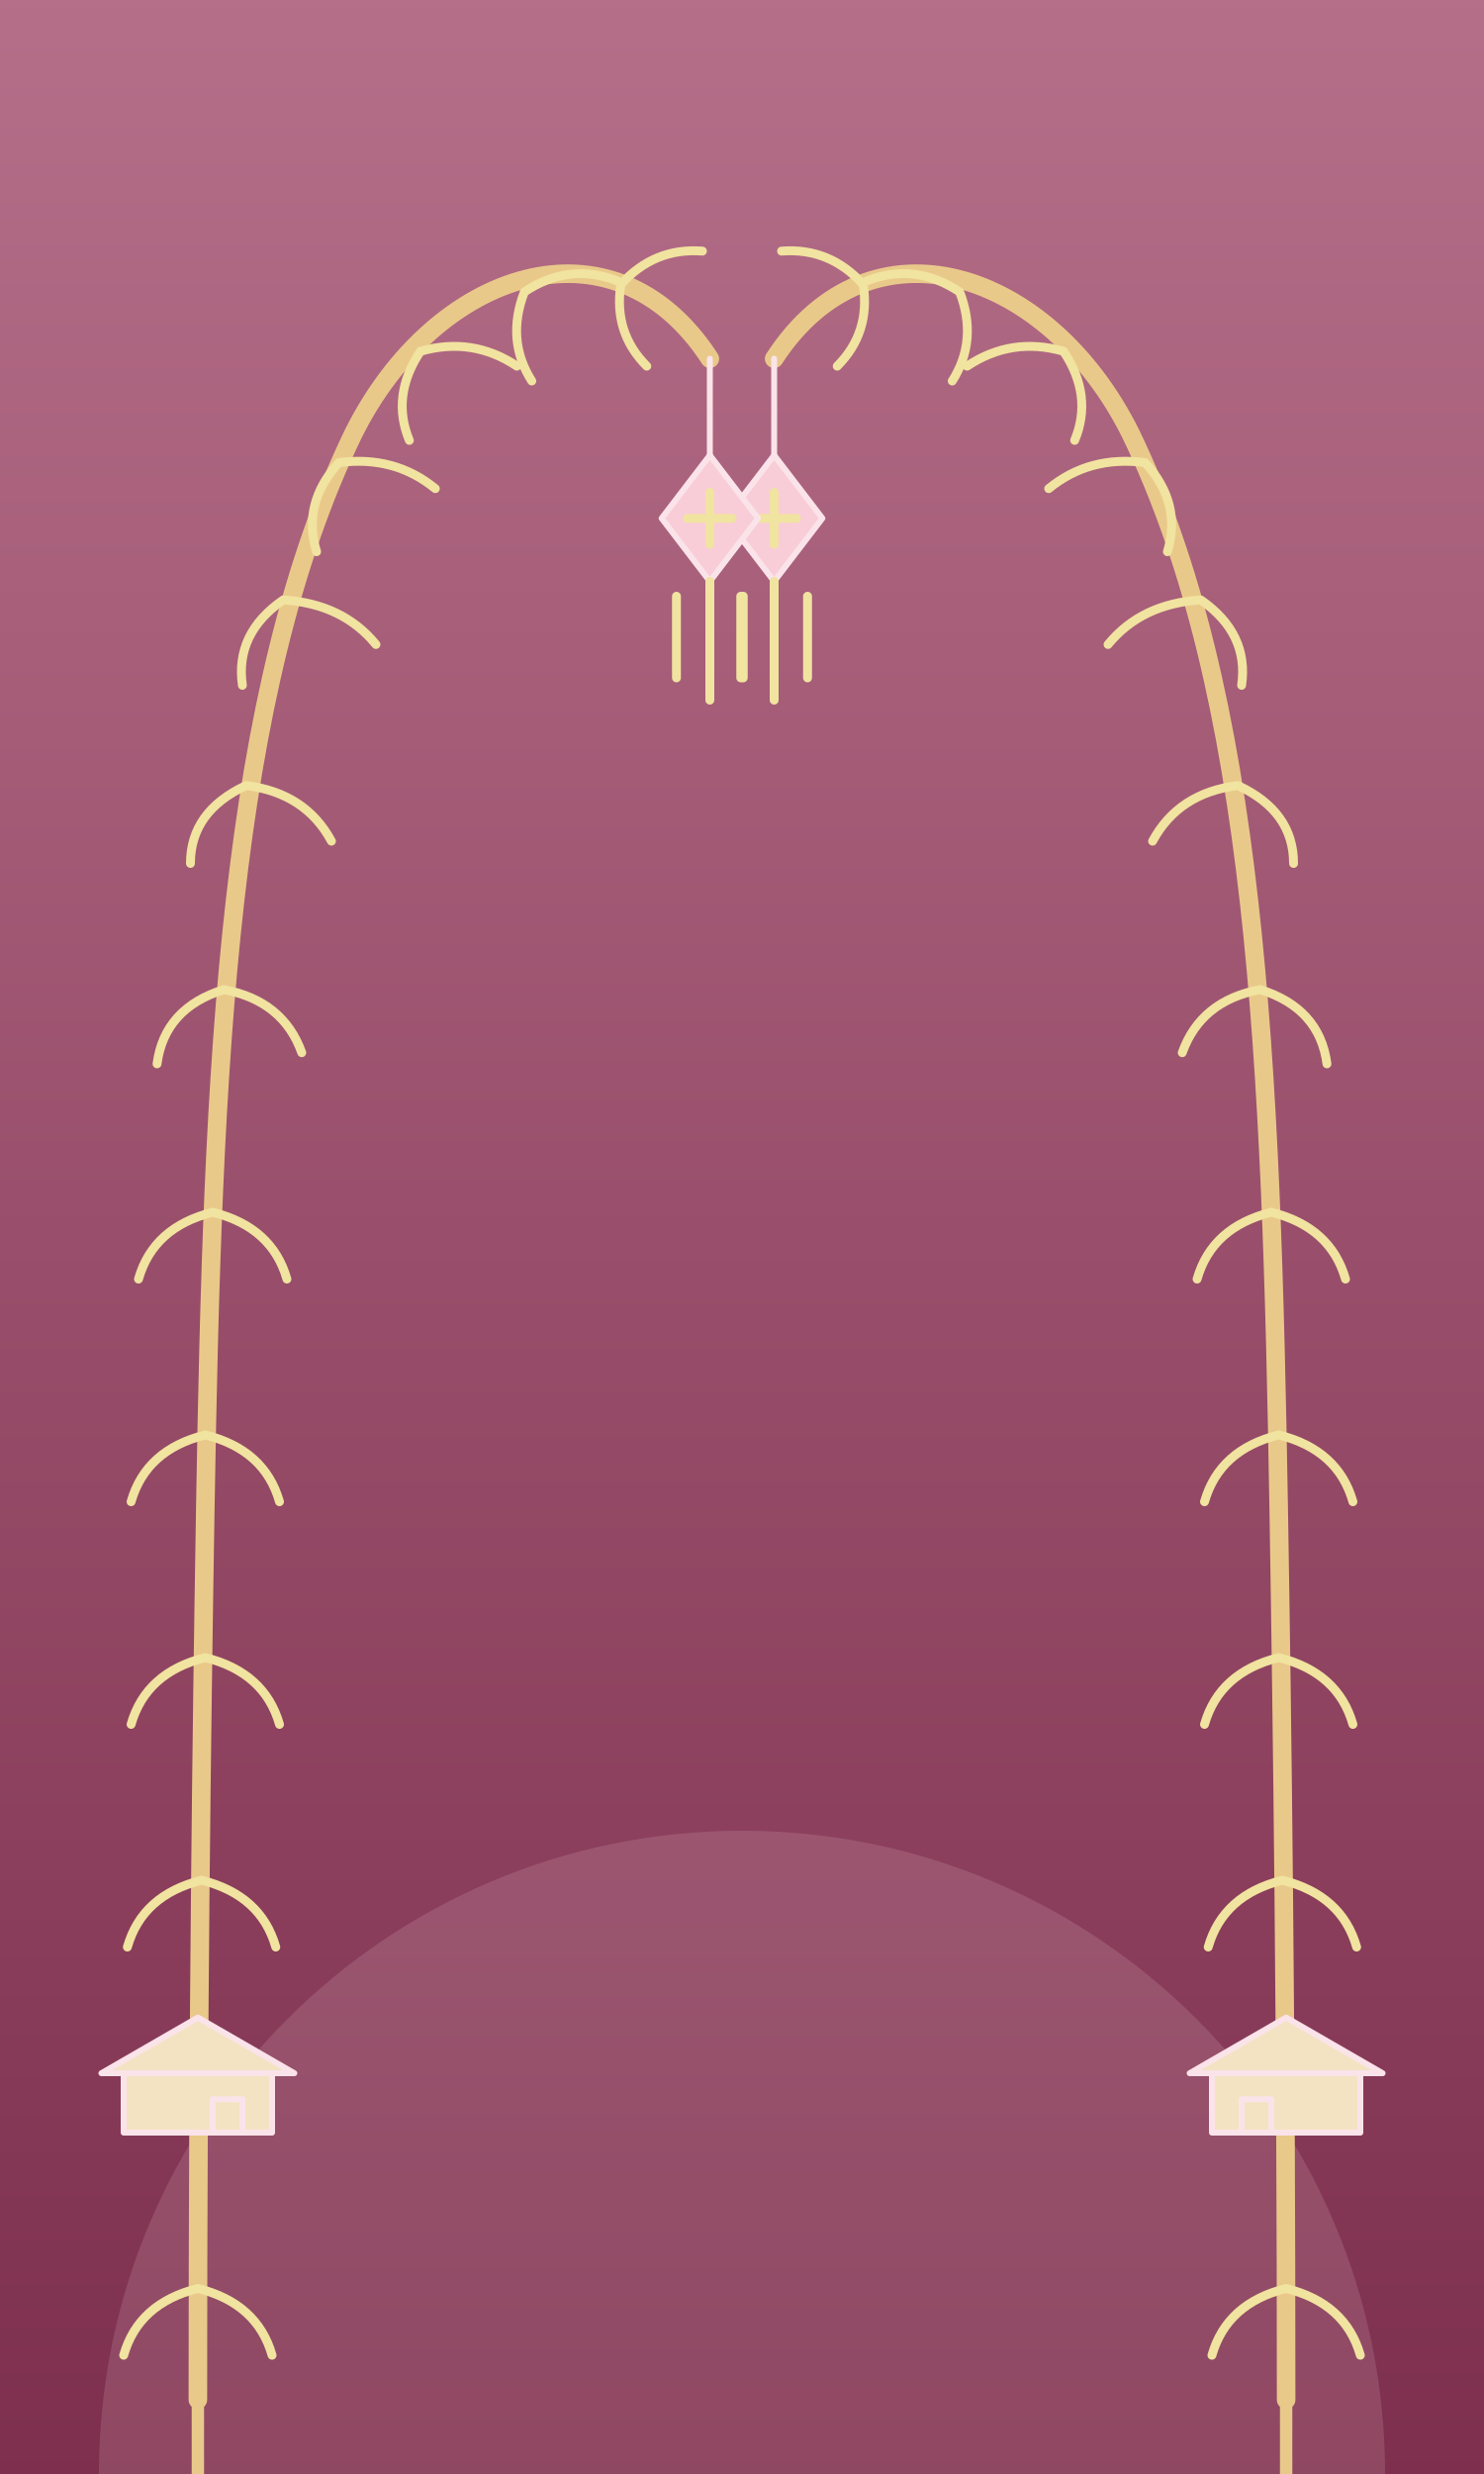
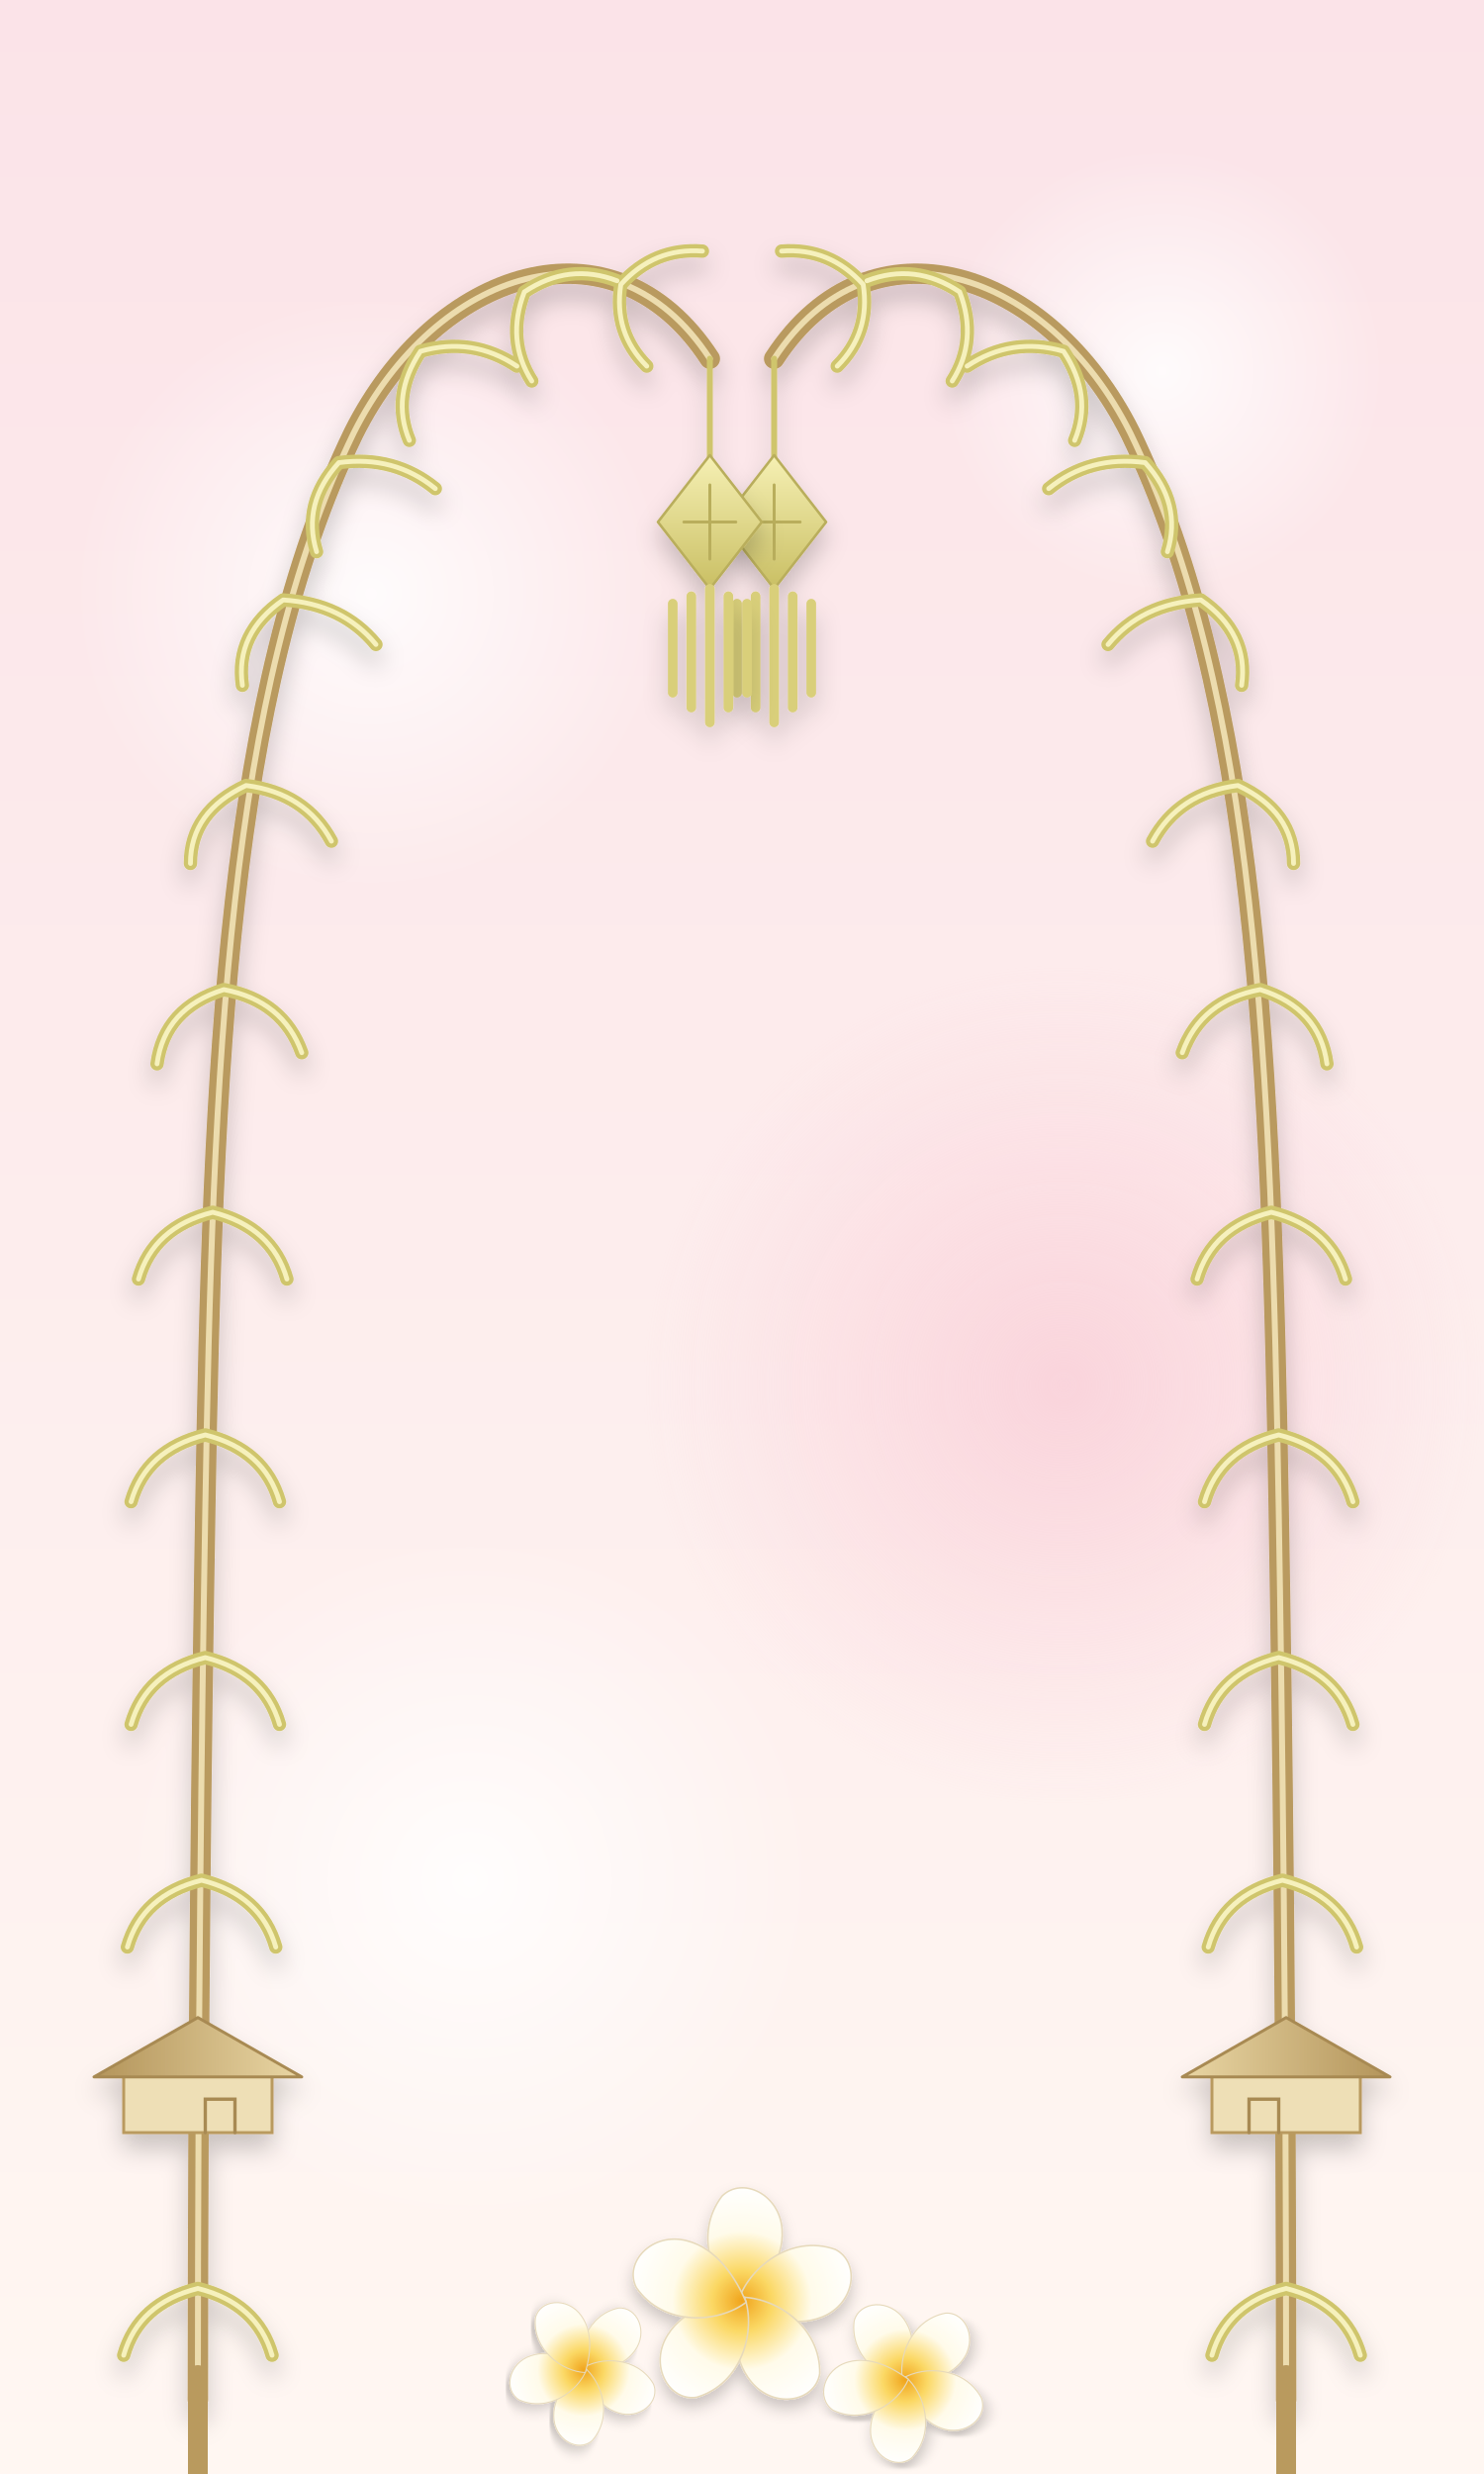
<svg xmlns="http://www.w3.org/2000/svg" viewBox="0 0 600 1000" preserveAspectRatio="xMidYMid slice">
-   <style>.l{fill:none;stroke:#fbe3ea;stroke-width:1.6;stroke-linecap:round;stroke-linejoin:round}.d{fill:#fbe3ea}.c{fill:#f8cdd7;stroke:#fbe3ea;stroke-width:1.6;stroke-linejoin:round}.s{fill:#f3e3c2;stroke:#fbe3ea;stroke-width:1.6;stroke-linejoin:round}.b{fill:none;stroke:#e9c98a;stroke-width:5;stroke-linecap:round}.j{fill:none;stroke:#f1e3a0;stroke-width:2.4;stroke-linecap:round}.w{fill:#e9c98a;stroke:#7a2f1f;stroke-width:1.8;stroke-linejoin:round}.wl{fill:none;stroke:#7a2f1f;stroke-width:1.8;stroke-linecap:round}</style>
  <defs>
-     <linearGradient id="g" x2="0" y2="1">
-       <stop offset="0" stop-color="#b56f89" />
-       <stop offset="1" stop-color="#7d2f4d" />
+     <radialGradient id="ub-petal" gradientUnits="userSpaceOnUse" cx="0" cy="0" r="52">
+       <stop offset="0" stop-color="#f0a41c" />
+       <stop offset=".26" stop-color="#fbd864" />
+       <stop offset=".6" stop-color="#fffbea" />
+       <stop offset="1" stop-color="#ffffff" />
+     </radialGradient>
+     <path id="ub-jepun-petal" d="M0 2C-13-7-22-30-9-47C0-56 17-48 18-32C19-18 9-6 0 2Z" fill="url(#ub-petal)" stroke="#e6d9bb" stroke-width=".7" />
+     <g id="ub-jepun">
+       <use href="#ub-jepun-petal" />
+       <use href="#ub-jepun-petal" transform="rotate(72)" />
+       <use href="#ub-jepun-petal" transform="rotate(144)" />
+       <use href="#ub-jepun-petal" transform="rotate(216)" />
+       <use href="#ub-jepun-petal" transform="rotate(288)" />
+     </g>
+     <linearGradient id="ub-stone" x1="1" y1="0" x2="0" y2="0">
+       <stop offset="0" stop-color="#f4ebd9" />
+       <stop offset=".55" stop-color="#e2d3b8" />
+       <stop offset="1" stop-color="#c7b392" />
    </linearGradient>
-     <g id="k">
-       <path class="b" d="M172 620C172 520 171 440 170 380C168 260 164 160 130 90C108 46 60 30 34 70" />
-       <path class="j" d="M172 590q-16 4-20 18M172 590q16 4 20 18M171 480q-16 4-20 18M171 480q16 4 20 18M170 420q-16 4-20 18M170 420q16 4 20 18M170 360q-16 4-20 18M170 360q16 4 20 18M168 300q-16 4-20 18M168 300q16 4 20 18M165 240q-16 3-21 17M165 240q16 5 18 20M159 185q-16 2-23 15M159 185q15 7 15 21M149 135q-16 1-25 12M149 135q13 9 11 23M134 98q-15-2-26 7M134 98q10 11 6 24M112 68q-14-4-26 4M112 68q8 12 3 24M84 52q-12-8-25-3M84 52q5 13-2 24M58 50q-9-10-22-9M58 50q2 13-7 22" />
-       <path class="l" d="M34 70V96" />
-       <path class="c" d="M34 96l13 17-13 17-13-17z" />
-       <path class="j" d="M25 134v22M34 130v32M43 134v22M34 106v14M28 113h12" />
-       <path class="s" d="M152 548h40v-16h-40z" />
-       <path class="s" d="M146 532l26-15 26 15z" />
-       <path class="l" d="M160 548v-9h8v9" />
+     <linearGradient id="ub-cloth" x1="0" y1="0" x2="1" y2="1">
+       <stop offset="0" stop-color="#ffffff" />
+       <stop offset=".6" stop-color="#fbf3df" />
+       <stop offset="1" stop-color="#e6d6b4" />
+     </linearGradient>
+     <linearGradient id="ub-gold" x1="0" y1="0" x2="1" y2="1">
+       <stop offset="0" stop-color="#f8e8b0" />
+       <stop offset=".5" stop-color="#d7b05a" />
+       <stop offset="1" stop-color="#a47c2c" />
+     </linearGradient>
+     <linearGradient id="ub-janur" x1="0" y1="0" x2="0" y2="1">
+       <stop offset="0" stop-color="#f6f0b4" />
+       <stop offset="1" stop-color="#c9bf63" />
+     </linearGradient>
+     <linearGradient id="ub-bamboo" x1="0" y1="0" x2="1" y2="0">
+       <stop offset="0" stop-color="#e9d6a4" />
+       <stop offset="1" stop-color="#b3945a" />
+     </linearGradient>
+     <linearGradient id="ub-cloud" x1="0" y1="0" x2="0" y2="1">
+       <stop offset="0" stop-color="#fffaf0" />
+       <stop offset="1" stop-color="#ecd3b3" />
+     </linearGradient>
+     <radialGradient id="ub-moon" cx=".4" cy=".36" r=".72">
+       <stop offset="0" stop-color="#fffef4" />
+       <stop offset=".6" stop-color="#fbf0c2" />
+       <stop offset="1" stop-color="#ecd592" />
+     </radialGradient>
+     <radialGradient id="ub-glow">
+       <stop offset=".45" stop-color="#fff2c2" stop-opacity=".55" />
+       <stop offset="1" stop-color="#fff2c2" stop-opacity="0" />
+     </radialGradient>
+     <radialGradient id="ub-fruit-orange" cx=".36" cy=".32" r=".8">
+       <stop offset="0" stop-color="#ffd9a0" />
+       <stop offset=".55" stop-color="#ee9638" />
+       <stop offset="1" stop-color="#bf661c" />
+     </radialGradient>
+     <radialGradient id="ub-fruit-red" cx=".36" cy=".32" r=".8">
+       <stop offset="0" stop-color="#ffb3a3" />
+       <stop offset=".55" stop-color="#d9523f" />
+       <stop offset="1" stop-color="#9a2a1c" />
+     </radialGradient>
+     <radialGradient id="ub-fruit-green" cx=".36" cy=".32" r=".8">
+       <stop offset="0" stop-color="#e3f0b0" />
+       <stop offset=".55" stop-color="#9dbb57" />
+       <stop offset="1" stop-color="#67862f" />
+     </radialGradient>
+     <linearGradient id="ub-flower-white" x1="0" y1="0" x2="0" y2="1">
+       <stop offset="0" stop-color="#ffffff" />
+       <stop offset="1" stop-color="#e9e2d2" />
+     </linearGradient>
+     <linearGradient id="ub-flower-red" x1="0" y1="0" x2="0" y2="1">
+       <stop offset="0" stop-color="#f58a7b" />
+       <stop offset="1" stop-color="#bf3327" />
+     </linearGradient>
+     <linearGradient id="ub-flower-yellow" x1="0" y1="0" x2="0" y2="1">
+       <stop offset="0" stop-color="#ffe98f" />
+       <stop offset="1" stop-color="#e5a90c" />
+     </linearGradient>
+     <linearGradient id="ub-flower-blue" x1="0" y1="0" x2="0" y2="1">
+       <stop offset="0" stop-color="#a9b8ee" />
+       <stop offset="1" stop-color="#5063b3" />
+     </linearGradient>
+     <radialGradient id="ub-tray">
+       <stop offset="0" stop-color="#fcf8da" />
+       <stop offset="1" stop-color="#e6db95" />
+     </radialGradient>
+     <clipPath id="ub-gapura-clip">
+       <path d="M150 320H38V304H50V282H44V270H60V246H54V234H70V208H64V196H80V168H74V156H90V128H85V118H100V92H96V82H112V60H108V52H126V34H134V20H150Z" />
+     </clipPath>
+     <filter id="ub-soft" x="-25%" y="-25%" width="150%" height="160%">
+       <feGaussianBlur in="SourceAlpha" stdDeviation="3.2" />
+       <feOffset dy="4" />
+       <feComponentTransfer>
+         <feFuncA type="linear" slope=".2" />
+       </feComponentTransfer>
+       <feMerge>
+         <feMergeNode />
+         <feMergeNode in="SourceGraphic" />
+       </feMerge>
+     </filter>
+     <filter id="ub-haze" x="-30%" y="-30%" width="160%" height="160%">
+       <feGaussianBlur stdDeviation="2.2" />
+     </filter>
+     <linearGradient id="bg" x2="0" y2="1">
+       <stop offset="0" stop-color="#fbe3e8" />
+       <stop offset="1" stop-color="#fff7f2" />
+     </linearGradient>
+     <radialGradient id="bokeh">
+       <stop offset="0" stop-color="#fff" stop-opacity=".85" />
+       <stop offset="1" stop-color="#fff" stop-opacity="0" />
+     </radialGradient>
+     <radialGradient id="blush">
+       <stop offset="0" stop-color="#f9c9d4" stop-opacity=".7" />
+       <stop offset="1" stop-color="#f9c9d4" stop-opacity="0" />
+     </radialGradient>
+     <g id="penjor">
+       <g filter="url(#ub-soft)" fill="none" stroke-linecap="round">
+         <path d="M172 620C172 520 171 440 170 380C168 260 164 160 130 90C108 46 60 30 34 70" stroke="#b99a5e" stroke-width="5.5" />
+         <path d="M172 620C172 520 171 440 170 380C168 260 164 160 130 90C108 46 60 30 34 70" stroke="#ecdcae" stroke-width="1.6" />
+         <path d="M172 590q-16 4-20 18M172 590q16 4 20 18M171 480q-16 4-20 18M171 480q16 4 20 18M170 420q-16 4-20 18M170 420q16 4 20 18M170 360q-16 4-20 18M170 360q16 4 20 18M168 300q-16 4-20 18M168 300q16 4 20 18M165 240q-16 3-21 17M165 240q16 5 18 20M159 185q-16 2-23 15M159 185q15 7 15 21M149 135q-16 1-25 12M149 135q13 9 11 23M134 98q-15-2-26 7M134 98q10 11 6 24M112 68q-14-4-26 4M112 68q8 12 3 24M84 52q-12-8-25-3M84 52q5 13-2 24M58 50q-9-10-22-9M58 50q2 13-7 22" stroke="#cfc56c" stroke-width="3.6" />
+         <path d="M172 590q-16 4-20 18M172 590q16 4 20 18M171 480q-16 4-20 18M171 480q16 4 20 18M170 420q-16 4-20 18M170 420q16 4 20 18M170 360q-16 4-20 18M170 360q16 4 20 18M168 300q-16 4-20 18M168 300q16 4 20 18M165 240q-16 3-21 17M165 240q16 5 18 20M159 185q-16 2-23 15M159 185q15 7 15 21M149 135q-16 1-25 12M149 135q13 9 11 23M134 98q-15-2-26 7M134 98q10 11 6 24M112 68q-14-4-26 4M112 68q8 12 3 24M84 52q-12-8-25-3M84 52q5 13-2 24M58 50q-9-10-22-9M58 50q2 13-7 22" stroke="#f6f1bd" stroke-width="1.3" />
+         <path d="M34 70V98" stroke="#cfc56c" stroke-width="1.6" />
+         <path d="M34 96l14 18-14 18-14-18z" fill="url(#ub-janur)" stroke="#b9ae5c" stroke-width=".7" stroke-linejoin="round" />
+         <path d="M34 104v20M27 114h14" stroke="#b9ae5c" stroke-width=".8" />
+         <path d="M24 136v24M34 132v36M44 136v24M29 134v30M39 134v30" stroke="#d9cf7a" stroke-width="2.6" />
+         <path d="M152 548h40v-16h-40z" fill="#eedfb6" stroke="#b99a5e" stroke-width=".8" />
+         <path d="M144 533l28-16 28 16z" fill="url(#ub-bamboo)" stroke="#a88a52" stroke-width=".8" stroke-linejoin="round" />
+         <path d="M162 548v-9h8v9" stroke="#a88a52" stroke-width=".9" />
+       </g>
    </g>
  </defs>
-   <rect width="600" height="1000" fill="url(#g)" />
-   <circle cx="300" cy="1000" r="260" fill="#fbdde4" fill-opacity=".14" />
-   <use href="#k" transform="translate(262 40) scale(1.5)" />
-   <use href="#k" transform="translate(338 40) scale(-1.5 1.5)" />
-   <path class="b" d="M520 960V1000M80 960V1000" />
+   <rect width="600" height="1000" fill="url(#bg)" />
+   <circle cx="150" cy="240" r="120" fill="url(#bokeh)" />
+   <circle cx="430" cy="560" r="170" fill="url(#blush)" />
+   <circle cx="190" cy="760" r="140" fill="url(#bokeh)" />
+   <circle cx="470" cy="150" r="90" fill="url(#bokeh)" />
+   <use href="#penjor" transform="translate(262 40) scale(1.5)" />
+   <use href="#penjor" transform="translate(338 40) scale(-1.5 1.5)" />
+   <path d="M520 960V1000M80 960V1000" stroke="#b99a5e" stroke-width="8" stroke-linecap="round" />
+   <g transform="translate(300 930) scale(.9)">
+     <g filter="url(#ub-soft)">
+       <use href="#ub-jepun" />
+     </g>
+   </g>
+   <g transform="translate(236 958) rotate(40) scale(.6)">
+     <g filter="url(#ub-soft)">
+       <use href="#ub-jepun" />
+     </g>
+   </g>
+   <g transform="translate(366 962) rotate(-30) scale(.66)">
+     <g filter="url(#ub-soft)">
+       <use href="#ub-jepun" />
+     </g>
+   </g>
</svg>
